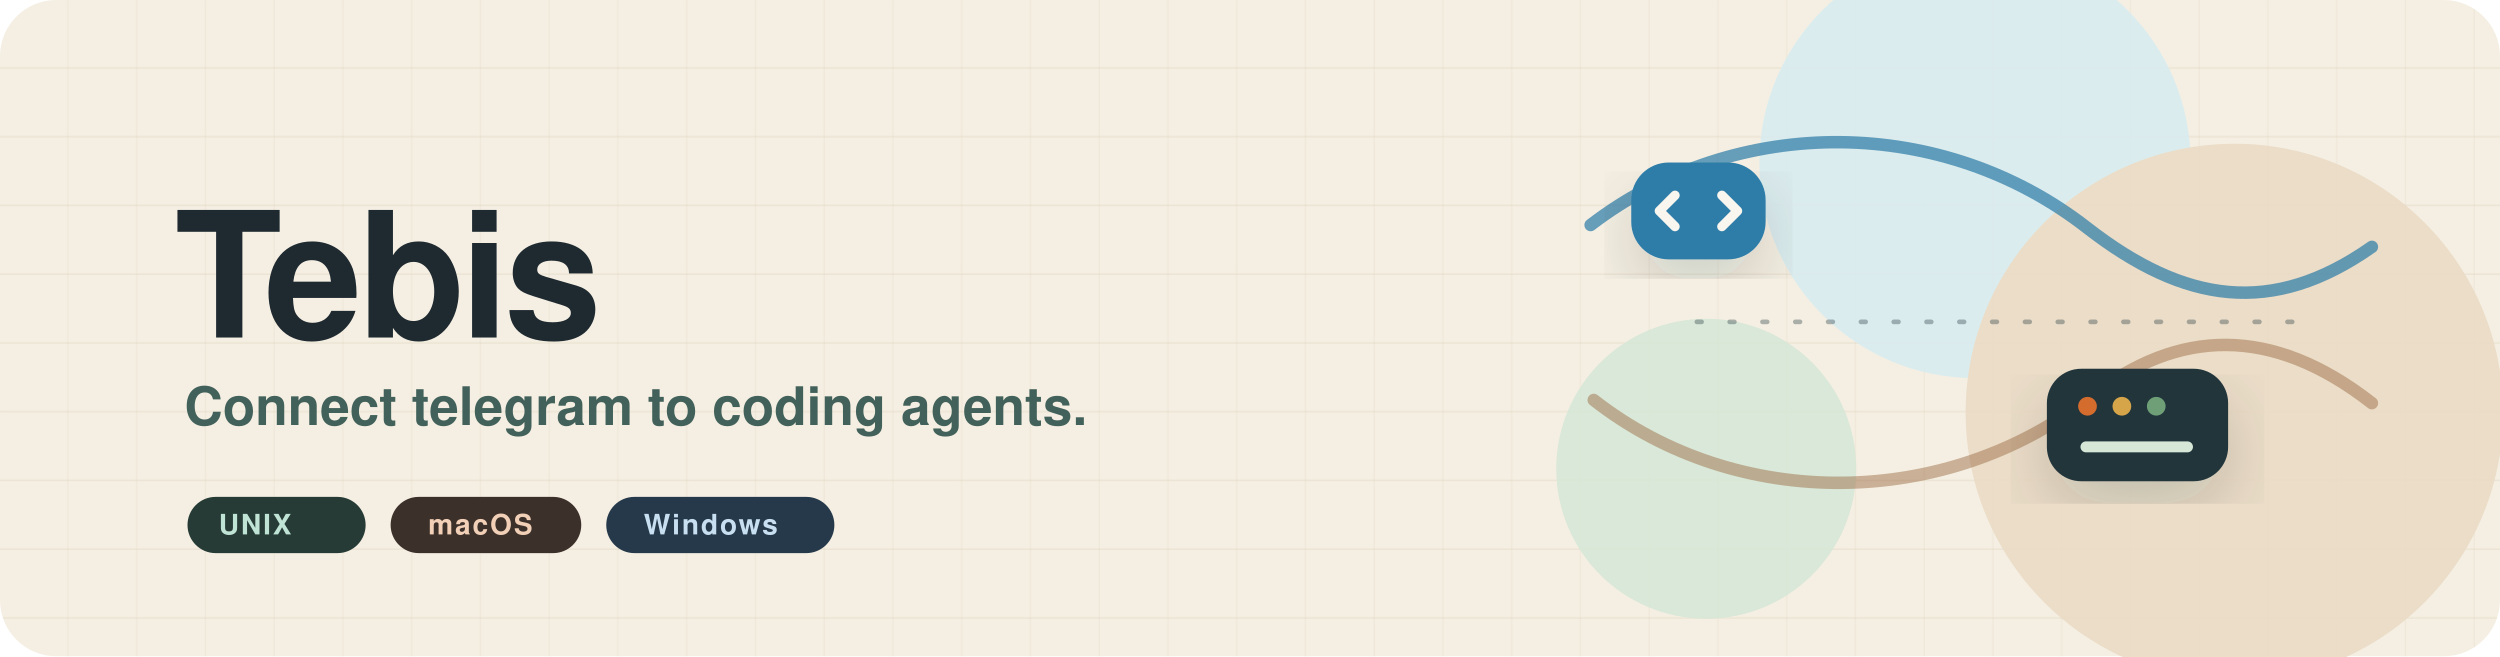
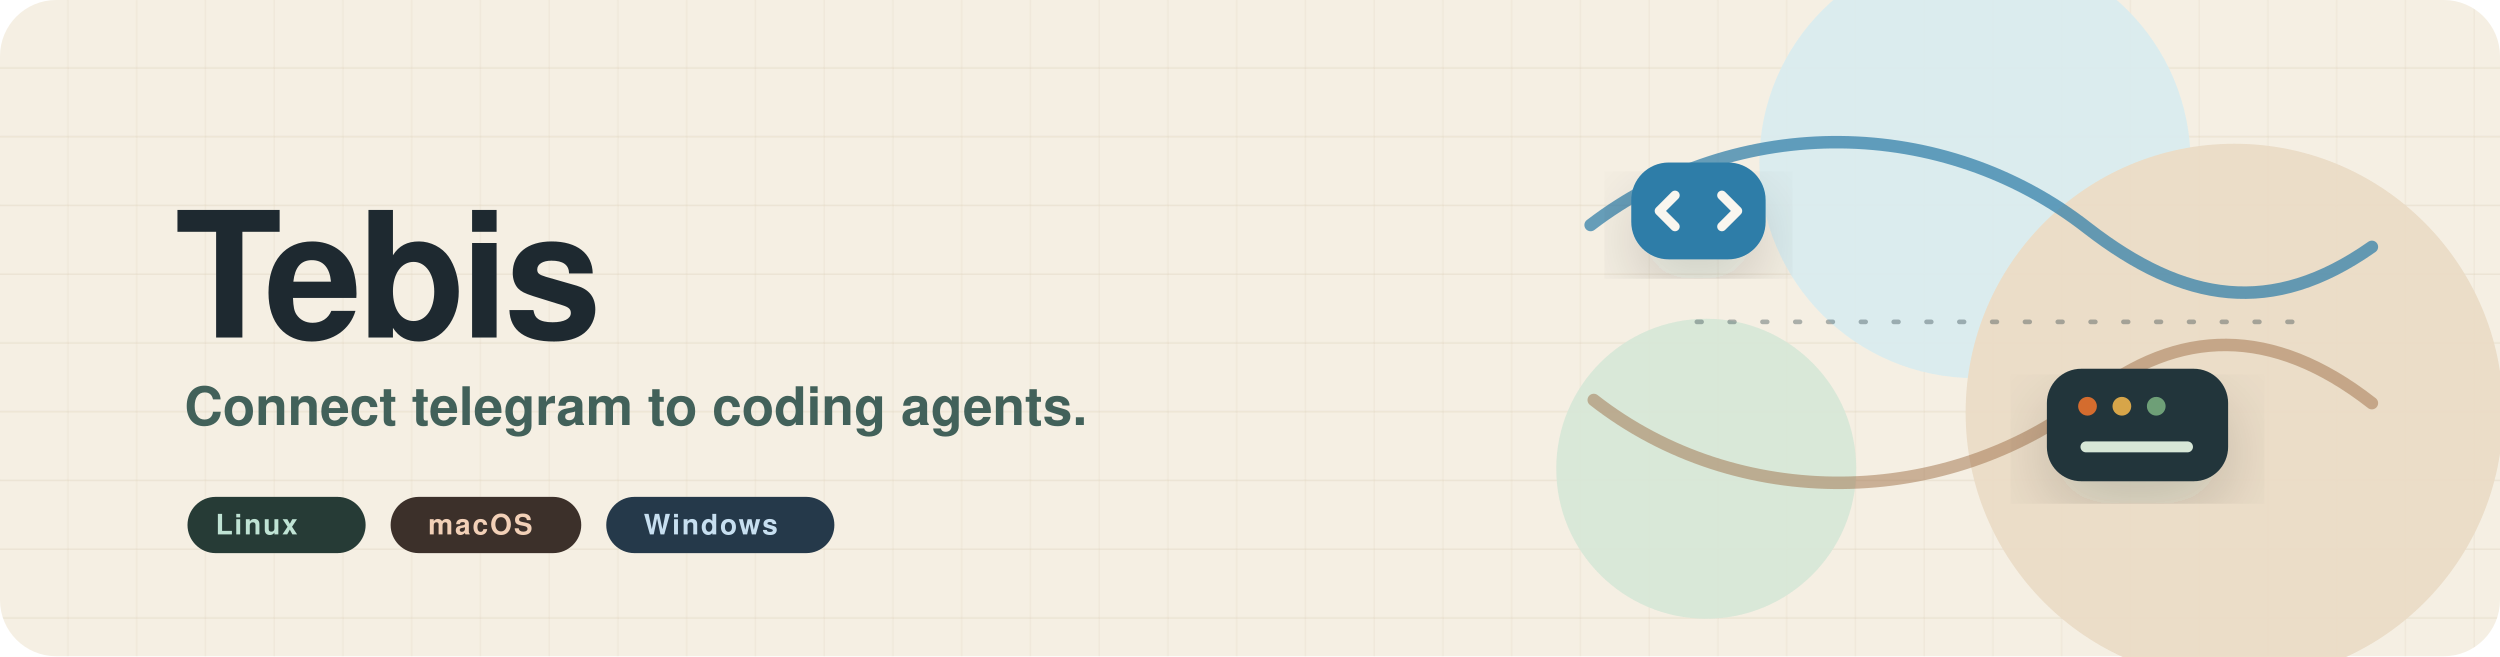
<svg xmlns="http://www.w3.org/2000/svg" width="1600" height="420" viewBox="0 0 1600 420" role="img" aria-labelledby="title desc">
  <defs>
    <filter id="soft-shadow" x="-20%" y="-20%" width="140%" height="140%">
      <feDropShadow dx="0" dy="18" stdDeviation="24" flood-color="#17252c" flood-opacity="0.18" />
    </filter>
    <pattern id="grid" width="44" height="44" patternUnits="userSpaceOnUse">
      <path d="M0 43.5 H44" stroke="#ddcfba" stroke-width="1" opacity="0.34" />
      <path d="M43.5 0 V44" stroke="#ddcfba" stroke-width="1" opacity="0.2" />
    </pattern>
  </defs>
  <rect width="1600" height="420" rx="36" fill="#f5efe3" />
  <rect width="1600" height="420" rx="36" fill="url(#grid)" />
  <g opacity="0.92">
    <circle cx="1264" cy="104" r="138" fill="#d9ecef" />
    <circle cx="1430" cy="264" r="172" fill="#eadbc5" />
    <circle cx="1092" cy="300" r="96" fill="#d7e7d7" />
  </g>
  <g fill="none" stroke-linecap="round" stroke-linejoin="round">
    <path d="M1018 144 C1112 72 1244 74 1336 146 C1398 194 1454 203 1518 158" stroke="#2f7da8" stroke-width="8" opacity="0.72" />
    <path d="M1020 256 C1112 328 1246 326 1338 254 C1394 210 1454 208 1518 258" stroke="#9a6b43" stroke-width="8" opacity="0.48" />
    <path d="M1086 206 H1476" stroke="#20343b" stroke-width="3" stroke-dasharray="3 18" opacity="0.35" />
  </g>
  <g transform="translate(1044 104)" filter="url(#soft-shadow)">
    <rect x="0" y="0" width="86" height="62" rx="24" fill="#2f7da8" />
    <path d="M28 21 L18 31 L28 41" fill="none" stroke="#f9f6ef" stroke-width="6" stroke-linecap="round" stroke-linejoin="round" />
    <path d="M58 21 L68 31 L58 41" fill="none" stroke="#f9f6ef" stroke-width="6" stroke-linecap="round" stroke-linejoin="round" />
  </g>
  <g transform="translate(1310 236)" filter="url(#soft-shadow)">
    <rect x="0" y="0" width="116" height="72" rx="22" fill="#20343b" />
    <circle cx="26" cy="24" r="6" fill="#d46c2f" />
    <circle cx="48" cy="24" r="6" fill="#d7a54a" />
    <circle cx="70" cy="24" r="6" fill="#6e9f77" />
    <path d="M25 50 H90" stroke="#d7e7d7" stroke-width="7" stroke-linecap="round" />
  </g>
  <g transform="translate(112 114)">
    <text x="0" y="102" font-family="Avenir Next, Segoe UI, Helvetica, Arial, sans-serif" font-size="112" font-weight="850" letter-spacing="-3" fill="#1e2930">Tebis</text>
    <text x="6" y="158" font-family="Avenir Next, Segoe UI, Helvetica, Arial, sans-serif" font-size="34" font-weight="650" fill="#42615a">Connect telegram to coding agents.</text>
    <g transform="translate(8 204)" font-family="Avenir Next, Segoe UI, Helvetica, Arial, sans-serif" font-size="18" font-weight="750" letter-spacing="1.2">
      <rect x="0" y="0" width="114" height="36" rx="18" fill="#263b36" />
-       <text x="20" y="24" fill="#bfe3d4">UNIX</text>
+       <text x="18" y="24" fill="#bfe3d4">Linux</text>
      <rect x="130" y="0" width="122" height="36" rx="18" fill="#3c302a" />
      <text x="154" y="24" fill="#f2d0b7">macOS</text>
      <rect x="268" y="0" width="146" height="36" rx="18" fill="#25394a" />
      <text x="292" y="24" fill="#c7dff0">Windows</text>
    </g>
  </g>
</svg>
